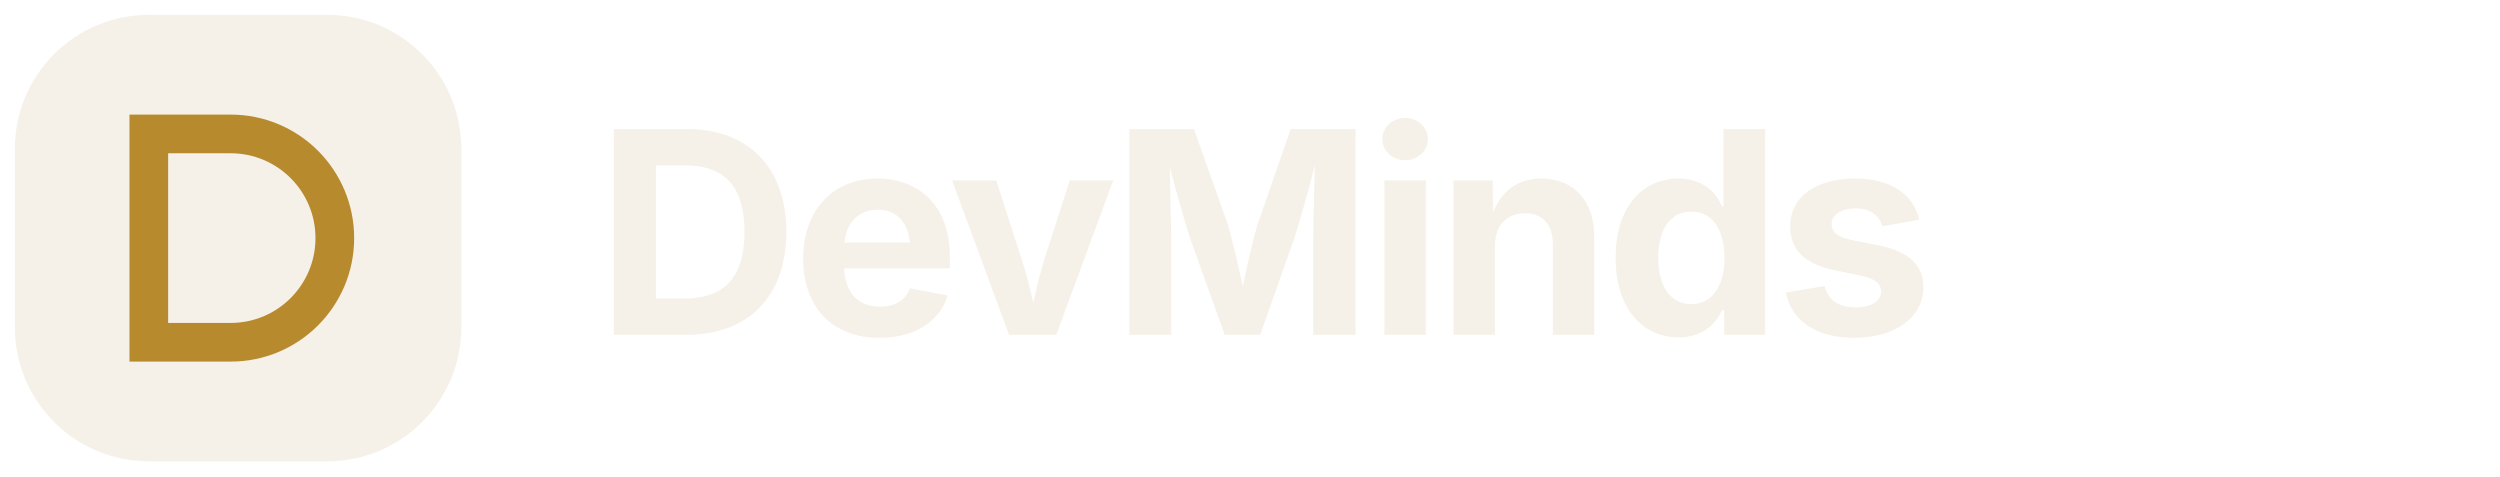
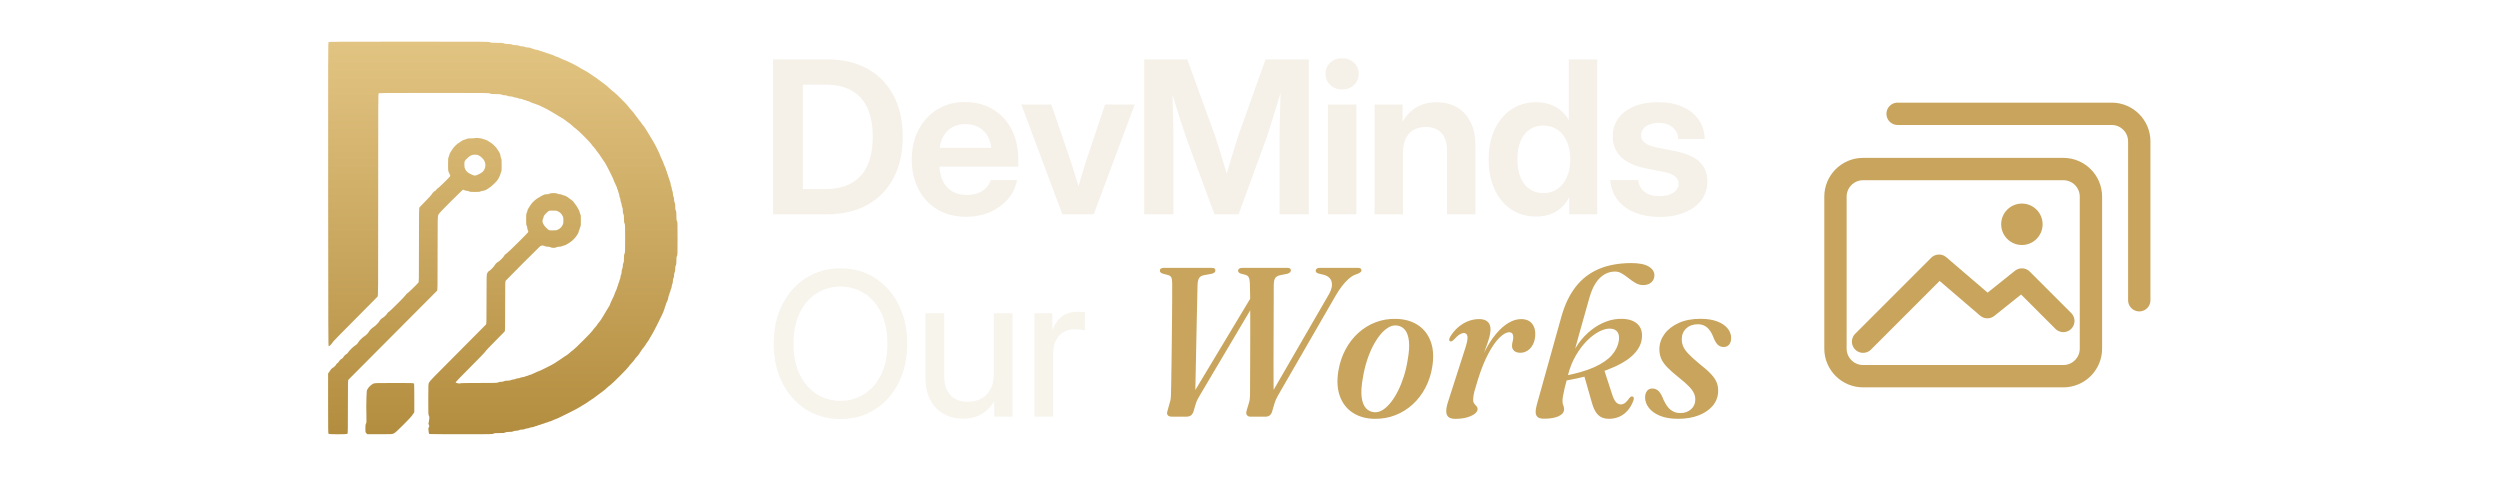
- <svg xmlns="http://www.w3.org/2000/svg" width="168" height="32" viewBox="0 0 168 32" role="img" aria-label="DevMinds">
-   <rect x="1" y="1" width="30" height="30" rx="9" fill="#F5F1E8" />
-   <path d="M10 9h5.5a7 7 0 0 1 0 14H10z" fill="none" stroke="#B88A2E" stroke-width="2.6" />
-   <text x="40" y="22.5" font-family="Inter,Segoe UI,Arial,sans-serif" font-size="19" font-weight="700" letter-spacing="-.5" fill="#F5F1E8">DevMinds</text>
+ <svg xmlns="http://www.w3.org/2000/svg" viewBox="0 0 168 32" width="168" height="32">
+   <defs>
+     <linearGradient id="gm" x1="0" y1="1" x2="0" y2="0">
+       <stop offset="0" stop-color="#E2C482" />
+       <stop offset="1" stop-color="#B38D3F" />
+     </linearGradient>
+   </defs>
+   <g transform="translate(22.048,0.000) scale(0.1)">
+     <g transform="translate(0.00,28.00) scale(0.1957) translate(-60,-64)">
+       <g transform="translate(0,1480) scale(0.1,-0.1)">
+         <path d="M616 14144 c-15 -14 -16 -499 -14 -5227 3 -4922 4 -5212 20 -5215 22 -4 111 85 138 139 13 25 301 320 768 787 411 411 757 760 769 776 23 29 23 29 23 3497 0 3139 1 3469 16 3483 14 14 200 16 1900 16 1865 0 1885 0 1924 -20 34 -18 59 -20 200 -20 141 0 166 -2 200 -20 26 -14 59 -20 100 -20 41 0 74 -6 100 -20 26 -14 59 -20 100 -20 41 0 74 -6 100 -20 22 -11 58 -20 80 -20 22 0 58 -9 80 -20 22 -11 58 -20 80 -20 22 0 58 -9 80 -20 22 -11 49 -20 60 -20 11 0 38 -9 60 -20 22 -11 48 -20 60 -20 11 0 56 -18 100 -40 44 -22 89 -40 100 -40 12 0 38 -9 60 -20 22 -11 48 -20 60 -20 26 0 434 -204 480 -240 19 -15 64 -42 100 -60 36 -18 81 -45 100 -60 19 -15 67 -44 105 -64 82 -42 146 -86 230 -154 33 -27 74 -56 90 -65 17 -8 68 -52 115 -97 47 -45 102 -90 122 -101 49 -25 492 -468 516 -516 11 -21 48 -67 82 -103 34 -36 70 -81 80 -100 10 -19 37 -55 60 -80 23 -25 50 -61 61 -80 11 -19 35 -57 54 -85 19 -27 48 -70 65 -95 17 -25 46 -67 65 -95 47 -67 295 -560 295 -585 0 -11 27 -74 60 -140 33 -66 60 -129 60 -140 0 -12 9 -38 20 -60 11 -22 20 -49 20 -60 0 -11 9 -38 20 -60 11 -22 20 -58 20 -80 0 -22 9 -58 20 -80 11 -22 20 -58 20 -80 0 -22 9 -58 20 -80 11 -22 20 -58 20 -80 0 -22 9 -58 20 -80 15 -30 20 -59 20 -120 0 -61 5 -90 20 -120 17 -33 20 -59 20 -160 0 -101 3 -127 20 -160 19 -38 20 -59 20 -520 0 -461 -1 -482 -20 -520 -17 -33 -20 -59 -20 -160 0 -101 -3 -127 -20 -160 -14 -26 -20 -59 -20 -100 0 -41 -6 -74 -20 -100 -14 -26 -20 -59 -20 -100 0 -41 -6 -74 -20 -100 -11 -22 -20 -58 -20 -80 0 -22 -9 -58 -20 -80 -11 -22 -20 -49 -20 -60 0 -11 -9 -38 -20 -60 -11 -22 -20 -49 -20 -60 0 -11 -9 -38 -20 -60 -11 -22 -20 -48 -20 -60 0 -11 -18 -56 -40 -100 -22 -44 -40 -89 -40 -100 0 -11 -36 -92 -80 -180 -44 -88 -80 -170 -80 -183 0 -13 -15 -44 -34 -68 -18 -24 -48 -74 -66 -109 -18 -36 -45 -81 -60 -100 -15 -19 -42 -64 -60 -100 -18 -36 -45 -81 -60 -100 -15 -19 -34 -48 -43 -65 -8 -16 -34 -50 -57 -75 -23 -25 -50 -61 -60 -80 -10 -19 -46 -64 -80 -100 -34 -36 -71 -82 -81 -103 -25 -48 -627 -650 -677 -676 -20 -11 -66 -47 -102 -81 -36 -34 -81 -70 -100 -81 -19 -10 -57 -35 -85 -54 -27 -19 -70 -48 -95 -65 -25 -17 -67 -46 -95 -65 -27 -19 -63 -42 -80 -51 -16 -9 -46 -29 -65 -44 -46 -36 -534 -280 -560 -280 -11 0 -74 -27 -140 -60 -66 -33 -129 -60 -140 -60 -12 0 -38 -9 -60 -20 -22 -11 -49 -20 -60 -20 -11 0 -38 -9 -60 -20 -22 -11 -58 -20 -80 -20 -22 0 -58 -9 -80 -20 -22 -11 -58 -20 -80 -20 -22 0 -58 -9 -80 -20 -22 -11 -58 -20 -80 -20 -22 0 -58 -9 -80 -20 -30 -15 -59 -20 -120 -20 -61 0 -90 -5 -120 -20 -26 -14 -59 -20 -100 -20 -41 0 -74 -6 -100 -20 -38 -19 -59 -20 -656 -20 -449 0 -626 -3 -650 -12 -25 -9 -42 -9 -71 0 -21 6 -48 14 -60 17 -13 4 -23 13 -23 21 0 8 225 239 500 514 310 310 507 515 520 540 12 24 145 165 328 348 169 169 317 320 330 336 22 29 22 29 22 876 0 847 0 847 23 876 29 37 1119 1129 1170 1172 47 39 106 43 167 12 26 -14 59 -20 100 -20 41 0 74 -6 100 -20 53 -27 147 -27 200 0 26 14 59 20 100 20 41 0 74 6 100 20 22 11 49 20 60 20 26 0 114 44 160 80 19 15 49 34 65 43 41 21 170 149 191 189 9 18 32 53 51 77 18 24 33 55 33 68 0 13 9 41 20 63 11 22 20 49 20 60 0 11 9 38 20 60 18 35 20 59 20 220 0 161 -2 185 -20 220 -11 22 -20 48 -20 60 0 34 -96 212 -140 260 -22 25 -51 63 -63 85 -12 22 -37 49 -55 60 -18 11 -61 43 -95 71 -68 56 -154 104 -187 104 -11 0 -38 9 -60 20 -22 11 -58 20 -80 20 -22 0 -58 9 -80 20 -57 29 -223 29 -280 0 -26 -13 -59 -20 -100 -20 -52 0 -73 -6 -153 -46 -50 -26 -108 -59 -127 -74 -19 -15 -49 -34 -65 -43 -42 -21 -170 -149 -191 -189 -9 -18 -29 -49 -44 -68 -36 -46 -80 -134 -80 -160 0 -11 -9 -38 -20 -60 -18 -35 -20 -59 -20 -220 0 -161 2 -185 20 -220 11 -22 20 -58 20 -80 0 -22 9 -59 21 -81 19 -39 19 -42 3 -67 -32 -49 -705 -712 -742 -731 -43 -22 -63 -43 -86 -89 -22 -42 -150 -169 -196 -192 -47 -24 -97 -75 -121 -122 -24 -46 -159 -181 -198 -198 -18 -7 -36 -29 -54 -66 -27 -54 -27 -54 -27 -898 0 -843 0 -843 -22 -872 -13 -16 -449 -455 -970 -976 -817 -817 -952 -956 -978 -1007 -30 -60 -30 -60 -30 -581 0 -508 0 -522 21 -562 16 -31 19 -52 15 -87 -13 -111 -22 -167 -29 -178 -4 -7 1 -30 13 -53 20 -40 20 -40 -1 -81 -21 -42 -21 -55 -3 -179 3 -25 12 -48 18 -52 6 -4 496 -8 1089 -8 1058 0 1079 0 1117 20 34 18 59 20 200 20 141 0 166 2 200 20 32 16 59 20 140 20 81 0 108 4 140 20 26 14 59 20 100 20 41 0 74 6 100 20 26 14 59 20 100 20 41 0 74 6 100 20 22 11 58 20 80 20 22 0 58 9 80 20 22 11 58 20 80 20 22 0 58 9 80 20 22 11 49 20 60 20 11 0 38 9 60 20 22 11 49 20 60 20 11 0 38 9 60 20 22 11 49 20 60 20 11 0 38 9 60 20 22 11 49 20 60 20 11 0 38 9 60 20 22 11 48 20 60 20 11 0 56 18 100 40 44 22 89 40 100 40 26 0 754 364 800 400 19 15 67 44 105 64 39 20 93 52 120 71 28 19 70 48 95 65 25 17 68 46 95 65 28 19 64 42 80 51 17 10 58 41 93 71 35 29 67 53 72 53 5 0 37 24 72 53 35 30 77 61 93 70 17 8 68 52 115 97 47 45 102 90 122 101 50 26 612 588 637 637 11 21 56 76 101 122 45 46 90 99 100 119 10 20 46 65 80 101 34 36 69 78 77 95 9 16 28 46 43 65 15 19 34 49 43 65 8 17 34 50 57 75 23 25 50 61 61 80 19 34 59 95 118 176 16 22 43 69 61 105 18 35 45 80 60 99 36 46 400 774 400 800 0 12 9 38 20 60 11 22 20 49 20 60 0 11 9 38 20 60 11 22 20 48 20 60 0 11 18 56 40 100 27 54 40 93 40 120 0 23 9 58 20 80 11 22 20 49 20 60 0 11 9 38 20 60 11 22 20 49 20 60 0 11 9 38 20 60 11 22 20 58 20 80 0 22 9 58 20 80 14 26 20 59 20 100 0 41 6 74 20 100 14 26 20 59 20 100 0 41 6 74 20 100 15 30 20 59 20 120 0 61 5 90 20 120 17 33 20 59 20 160 0 101 3 127 20 160 19 38 20 59 20 600 0 541 -1 562 -20 600 -17 34 -20 59 -20 180 0 121 -3 146 -20 180 -16 32 -20 59 -20 140 0 81 -4 108 -20 140 -14 26 -20 59 -20 100 0 41 -6 74 -20 100 -14 26 -20 59 -20 100 0 41 -6 74 -20 100 -11 22 -20 58 -20 80 0 22 -9 58 -20 80 -11 22 -20 58 -20 80 0 22 -9 58 -20 80 -11 22 -20 49 -20 60 0 11 -9 38 -20 60 -11 22 -20 49 -20 60 0 11 -9 38 -20 60 -11 22 -20 49 -20 60 0 11 -9 38 -20 60 -11 22 -20 48 -20 60 0 11 -18 56 -40 100 -22 44 -40 89 -40 100 0 11 -27 74 -60 140 -33 66 -60 129 -60 140 0 26 -204 434 -240 480 -15 19 -42 64 -60 100 -18 36 -45 81 -60 100 -15 19 -42 64 -60 100 -18 36 -45 81 -60 100 -15 19 -34 49 -43 65 -8 17 -34 50 -57 75 -23 25 -50 61 -60 80 -10 19 -37 55 -60 80 -23 25 -50 61 -60 80 -10 19 -37 55 -60 80 -23 25 -50 61 -60 81 -10 20 -55 73 -100 119 -45 46 -90 101 -101 122 -25 49 -467 492 -517 517 -20 11 -84 65 -142 121 -58 56 -118 109 -135 117 -16 9 -58 40 -93 70 -35 29 -67 53 -72 53 -5 0 -37 24 -72 53 -35 30 -76 61 -93 71 -16 9 -52 32 -80 51 -27 19 -70 48 -95 65 -25 17 -67 46 -95 65 -27 19 -99 60 -160 91 -60 31 -126 69 -145 84 -46 36 -454 240 -480 240 -11 0 -74 27 -140 60 -66 33 -129 60 -140 60 -11 0 -56 18 -100 40 -44 22 -89 40 -100 40 -12 0 -38 9 -60 20 -22 11 -49 20 -60 20 -11 0 -38 9 -60 20 -22 11 -49 20 -60 20 -11 0 -38 9 -60 20 -22 11 -49 20 -60 20 -11 0 -38 9 -60 20 -22 11 -58 20 -80 20 -22 0 -58 9 -80 20 -22 11 -49 20 -60 20 -11 0 -38 9 -60 20 -26 14 -59 20 -100 20 -41 0 -74 6 -100 20 -26 14 -59 20 -100 20 -41 0 -74 6 -100 20 -30 15 -59 20 -120 20 -61 0 -90 5 -120 20 -32 16 -59 20 -140 20 -81 0 -108 4 -140 20 -35 18 -59 20 -240 20 -181 0 -205 2 -240 20 -39 20 -59 20 -2784 20 -2482 0 -2746 -2 -2760 -16z m7882 -5813 c73 -37 116 -81 153 -153 26 -52 29 -67 29 -158 0 -91 -3 -106 -29 -158 -37 -72 -80 -116 -153 -153 -54 -27 -64 -29 -182 -29 -124 0 -124 0 -165 34 -163 136 -223 264 -171 366 11 22 20 50 20 63 0 35 56 102 153 185 39 32 39 32 163 32 118 0 128 -2 182 -29z M5660 10850 c-8 -5 -70 -10 -138 -10 -103 0 -129 -3 -162 -20 -22 -11 -49 -20 -60 -20 -26 0 -114 -44 -160 -80 -19 -15 -49 -34 -65 -43 -42 -21 -170 -149 -191 -189 -9 -18 -29 -49 -44 -68 -36 -46 -80 -134 -80 -160 0 -11 -9 -38 -20 -60 -18 -36 -20 -59 -20 -260 0 -220 0 -220 41 -301 39 -79 40 -81 23 -107 -30 -47 -393 -399 -423 -412 -16 -6 -35 -24 -41 -40 -6 -16 -24 -33 -39 -40 -38 -15 -99 -76 -122 -122 -11 -21 -104 -123 -207 -226 -103 -103 -197 -200 -209 -216 -23 -29 -23 -29 -23 -1296 0 -1267 0 -1267 -22 -1296 -47 -60 -349 -352 -377 -364 -17 -7 -35 -25 -42 -43 -17 -40 -557 -580 -597 -596 -17 -7 -36 -25 -43 -42 -15 -38 -113 -135 -159 -159 -47 -24 -97 -75 -121 -122 -24 -47 -151 -173 -199 -198 -48 -25 -136 -112 -160 -160 -24 -48 -112 -135 -160 -160 -48 -25 -175 -151 -199 -198 -24 -47 -75 -98 -122 -122 -48 -25 -222 -199 -238 -238 -7 -17 -25 -35 -41 -42 -36 -15 -105 -84 -120 -120 -6 -15 -24 -33 -40 -40 -36 -15 -105 -84 -120 -120 -6 -15 -24 -34 -40 -40 -16 -6 -34 -25 -40 -41 -15 -36 -74 -94 -126 -123 -21 -12 -48 -36 -59 -54 -11 -18 -37 -55 -58 -84 l-37 -52 0 -1027 c0 -921 2 -1029 16 -1043 23 -24 625 -24 648 0 14 14 16 111 16 923 0 908 0 908 22 937 13 16 696 702 1518 1524 822 822 1505 1508 1518 1524 22 29 22 29 22 1293 0 1264 0 1264 30 1324 25 49 95 124 415 444 212 211 396 392 409 400 23 15 27 15 65 -4 22 -12 59 -21 81 -21 22 0 58 -9 80 -20 34 -18 59 -20 200 -20 141 0 166 2 200 20 22 11 58 20 80 20 44 0 122 35 180 80 19 15 49 34 66 43 17 9 81 66 142 126 99 98 117 121 162 211 27 55 50 109 50 120 0 12 9 38 20 60 18 35 20 59 20 240 0 181 -2 205 -20 240 -11 22 -20 58 -20 80 0 44 -35 122 -80 180 -15 19 -35 50 -44 68 -21 40 -149 168 -191 189 -16 9 -46 28 -65 43 -46 36 -134 80 -160 80 -12 0 -35 8 -53 17 -18 10 -66 21 -107 25 -41 4 -91 10 -110 13 -19 3 -42 1 -50 -5z m118 -599 c75 -38 155 -117 192 -191 43 -85 43 -194 1 -278 -16 -32 -44 -73 -63 -91 -49 -48 -218 -131 -268 -131 -50 0 -219 83 -268 131 -19 18 -47 59 -63 91 -26 52 -29 66 -29 161 0 119 0 120 105 220 91 88 151 116 253 117 72 0 90 -4 140 -29z M2140 2411 c-70 -37 -152 -117 -187 -184 -28 -51 -28 -56 -36 -292 -8 -281 -8 -315 -1 -622 4 -220 4 -235 -16 -272 -17 -34 -20 -59 -20 -167 0 -126 0 -126 34 -160 l34 -34 426 0 c427 0 427 0 486 30 47 24 112 83 329 299 148 148 278 285 287 303 9 18 32 53 51 77 l33 44 0 488 c0 430 -2 489 -16 503 -14 14 -89 16 -682 16 -667 -1 -667 -1 -722 -29z" fill="url(#gm)" />
+       </g>
+     </g>
+     <path d="M335.007 144.0H308.429V127.04H333.917Q344.831 127.04 351.945 122.945Q359.06 118.85 362.54 110.982Q366.02 103.113 366.02 91.877Q366.02 80.656 362.547 72.845Q359.074 65.034 352.038 60.958Q345.002 56.883 334.309 56.883H307.933V39.923H335.587Q351.153 39.923 362.5 46.234Q373.848 52.545 379.993 64.206Q386.138 75.868 386.138 91.878Q386.138 107.933 379.987 119.617Q373.837 131.301 362.412 137.651Q350.987 144.0 335.007 144.0ZM319.032 39.923V144.0H299.041V39.923ZM428.676 145.676Q417.566 145.676 409.367 140.733Q401.169 135.789 396.693 127.077Q392.217 118.365 392.217 107.196Q392.217 95.918 396.793 87.203Q401.368 78.487 409.43 73.524Q417.493 68.562 427.963 68.562Q436.024 68.562 442.599 71.34Q449.173 74.118 453.92 79.24Q458.666 84.362 461.226 91.373Q463.786 98.384 463.786 106.85V112.019H399.384V99.369H454.416L445.827 102.554Q445.827 96.645 443.688 92.349Q441.549 88.053 437.634 85.722Q433.719 83.391 428.309 83.391Q422.969 83.391 419.057 85.722Q415.146 88.053 413.007 92.349Q410.868 96.645 410.868 102.554V110.884Q410.868 116.895 413.015 121.442Q415.163 125.989 419.265 128.505Q423.367 131.022 429.179 131.022Q433.412 131.022 436.686 129.773Q439.96 128.525 442.155 126.267Q444.35 124.009 445.311 121.016H462.969Q461.603 128.291 456.794 133.838Q451.985 139.386 444.724 142.531Q437.463 145.676 428.676 145.676ZM493.426 144.0 465.87 70.238H486.015L498.829 107.678Q500.918 113.992 502.813 120.307Q504.707 126.621 506.548 132.936H501.987Q503.834 126.621 505.678 120.307Q507.522 113.992 509.541 107.678L522.145 70.238H542.049L514.493 144.0ZM548.415 144.0V39.923H577.379L596.113 91.528Q597.147 94.643 598.561 99.168Q599.976 103.692 601.476 108.638Q602.976 113.583 604.273 118.05Q605.571 122.517 606.363 125.517H601.425Q602.218 122.517 603.496 118.05Q604.774 113.583 606.259 108.638Q607.743 103.692 609.142 99.168Q610.54 94.643 611.536 91.528L629.976 39.923H659.01V144.0H639.385V92.702Q639.385 89.255 639.483 84.596Q639.581 79.937 639.733 74.691Q639.885 69.445 640.021 64.082Q640.157 58.72 640.195 53.865H642.633Q641.013 59.258 639.305 64.858Q637.597 70.458 636.001 75.688Q634.405 80.918 633.022 85.289Q631.639 89.66 630.598 92.702L611.868 144.0H595.62L576.719 92.702Q575.678 89.66 574.244 85.289Q572.811 80.918 571.18 75.688Q569.549 70.458 567.787 64.858Q566.025 59.258 564.296 53.865H567.268Q567.345 58.72 567.462 64.082Q567.579 69.445 567.731 74.691Q567.883 79.937 567.981 84.596Q568.078 89.255 568.078 92.702V144.0ZM671.886 144.0V70.238H690.99V144.0ZM681.406 60.124Q676.608 60.124 673.431 57.11Q670.255 54.097 670.255 49.608Q670.255 45.116 673.431 42.128Q676.608 39.141 681.374 39.141Q686.196 39.141 689.377 42.125Q692.558 45.11 692.558 49.64Q692.558 54.117 689.373 57.12Q686.187 60.124 681.406 60.124ZM722.356 102.656V144.0H703.251V70.238H722.045V89.22H718.566Q722.104 79.388 728.581 74.052Q735.058 68.715 744.889 68.715Q752.709 68.715 758.573 72.089Q764.437 75.463 767.711 81.959Q770.986 88.455 770.986 97.864V144.0H751.881V101.154Q751.881 93.376 748.17 89.354Q744.46 85.333 737.656 85.333Q733.221 85.333 729.763 87.152Q726.306 88.972 724.331 92.8Q722.356 96.628 722.356 102.656ZM811.83 145.523Q802.229 145.523 795.031 140.7Q787.833 135.876 783.867 127.218Q779.901 118.56 779.901 107.056Q779.901 95.702 783.914 87.06Q787.927 78.417 795.109 73.566Q802.292 68.715 811.704 68.715Q816.524 68.715 820.622 70.014Q824.721 71.314 828.016 73.928Q831.311 76.542 833.654 80.569H833.763V39.923H852.867V144.0H834.042V132.698H833.934Q831.72 136.991 828.386 139.847Q825.052 142.704 820.867 144.114Q816.681 145.523 811.83 145.523ZM816.569 129.775Q822.063 129.775 826.149 126.965Q830.235 124.155 832.488 119.039Q834.741 113.922 834.741 107.056Q834.741 100.151 832.488 95.066Q830.235 89.981 826.149 87.172Q822.063 84.362 816.569 84.362Q811.376 84.362 807.457 87.018Q803.539 89.674 801.373 94.721Q799.208 99.767 799.208 107.056Q799.208 114.307 801.373 119.385Q803.539 124.463 807.457 127.119Q811.376 129.775 816.569 129.775ZM894.892 145.771Q885.616 145.771 878.325 142.888Q871.034 140.005 866.628 134.464Q862.223 128.923 861.608 121.016H880.447Q881.013 126.104 884.643 128.952Q888.273 131.801 894.549 131.801Q900.63 131.801 904.091 129.452Q907.552 127.103 907.552 123.44Q907.552 120.317 904.95 118.4Q902.348 116.482 897.735 115.553L884.98 113.011Q874.335 110.849 868.809 105.453Q863.284 100.057 863.284 91.616Q863.284 84.732 867.018 79.563Q870.751 74.394 877.611 71.525Q884.47 68.656 893.778 68.656Q903.033 68.656 909.993 71.68Q916.954 74.705 920.913 80.234Q924.872 85.762 925.081 93.411H907.262Q907.192 88.738 903.607 85.651Q900.022 82.563 894.281 82.563Q888.731 82.563 885.528 84.982Q882.326 87.4 882.326 90.924Q882.326 94.015 884.818 95.967Q887.309 97.92 891.707 98.863L905.341 101.594Q916.43 103.857 921.657 108.788Q926.883 113.72 926.883 121.84Q926.883 129.125 922.804 134.502Q918.725 139.879 911.5 142.825Q904.276 145.771 894.892 145.771Z" fill="#F5F1E8" />
+     <path d="M344.307 281.58Q331.305 281.58 321.166 275.123Q311.028 268.666 305.248 257.258Q299.468 245.85 299.468 231.029Q299.468 216.078 305.248 204.667Q311.028 193.256 321.166 186.802Q331.305 180.348 344.307 180.348Q357.369 180.348 367.475 186.802Q377.581 193.256 383.363 204.667Q389.146 216.078 389.146 231.029Q389.146 245.856 383.363 257.264Q377.581 268.672 367.475 275.126Q357.369 281.58 344.307 281.58ZM344.307 269.385Q352.974 269.385 360.145 264.935Q367.316 260.485 371.597 251.916Q375.877 243.348 375.877 231.029Q375.877 218.645 371.597 210.044Q367.316 201.443 360.145 196.993Q352.974 192.542 344.307 192.542Q335.646 192.542 328.475 196.993Q321.304 201.443 317.021 210.044Q312.737 218.645 312.737 231.029Q312.737 243.348 317.021 251.916Q321.304 260.485 328.475 264.935Q335.646 269.385 344.307 269.385ZM426.801 281.34Q419.759 281.34 413.987 278.256Q408.215 275.171 404.834 269.02Q401.452 262.869 401.452 253.731V210.493H414.004V252.479Q414.004 261.153 418.185 265.574Q422.366 269.994 429.849 269.994Q434.739 269.994 438.708 268.019Q442.677 266.044 445.024 261.791Q447.371 257.538 447.371 250.827V210.493H459.923V280.0H447.64V262.943H450.823Q447.419 272.266 441.33 276.803Q435.242 281.34 426.801 281.34ZM474.679 280.0V210.493H486.68V221.574H486.931Q488.84 216.028 492.975 212.782Q497.11 209.535 503.685 209.535Q505.235 209.535 506.542 209.655Q507.849 209.775 508.59 209.894V221.972Q507.867 221.793 505.902 221.523Q503.938 221.253 501.496 221.253Q497.655 221.253 494.388 223.037Q491.12 224.82 489.175 228.539Q487.23 232.258 487.23 238.069V280.0Z" fill="#F5F1E8" opacity="0.82" />
+     <path d="M621.562 197.574 623.728 201.676 585.945 265.421Q584.807 267.252 584.159 268.61Q583.512 269.967 582.902 271.974L581.507 276.648Q580.943 278.286 579.824 279.143Q578.705 280.0 576.636 280.0H567.102Q565.138 280.0 564.289 279.069Q563.44 278.138 564.026 276.314L565.674 270.374Q566.074 269.14 566.244 267.84Q566.414 266.54 566.412 265.141Q566.478 263.164 566.569 258.207Q566.659 253.25 566.756 246.362Q566.852 239.474 566.947 231.657Q567.043 223.84 567.112 216.057Q567.181 208.274 567.225 201.517Q567.269 194.759 567.228 190.114Q567.226 187.745 566.655 186.483Q566.083 185.221 564.347 184.807L561.159 183.962Q559.995 183.609 559.467 183.124Q558.938 182.638 558.938 181.893Q558.938 180.96 559.645 180.48Q560.352 180.0 561.693 180.0H593.771Q595.183 180.0 595.724 180.458Q596.264 180.917 596.264 181.74Q596.264 182.507 595.678 183.061Q595.093 183.614 593.876 183.948L588.552 184.943Q586.281 185.359 585.347 186.808Q584.414 188.257 584.274 191.293Q584.205 194.345 584.094 199.315Q583.983 204.286 583.839 210.619Q583.695 216.952 583.553 224.118Q583.412 231.283 583.262 238.746Q583.112 246.209 582.964 253.445Q582.816 260.681 582.669 267.093L578.802 268.702ZM663.664 181.986Q663.664 181.088 664.384 180.544Q665.105 180.0 666.393 180.0H692.016Q693.362 180.0 693.891 180.451Q694.421 180.902 694.421 181.724Q694.421 183.021 691.619 184.081L689.845 184.738Q687.874 185.538 685.671 187.512Q683.469 189.486 681.305 192.3Q679.14 195.114 677.169 198.507L638.354 265.731Q637.602 266.971 636.996 268.343Q636.39 269.714 635.752 271.843L634.397 276.505Q633.912 278.283 632.749 279.142Q631.585 280.0 629.964 280.0H619.805Q618.207 280.0 617.428 278.91Q616.65 277.819 617.269 275.881L618.705 271.067Q619.155 269.669 619.351 268.293Q619.547 266.917 619.543 265.533Q619.555 263.067 619.576 257.435Q619.597 251.802 619.632 244.327Q619.666 236.852 619.681 228.687Q619.695 220.521 619.683 212.865Q619.671 205.209 619.618 199.18Q619.564 193.15 619.426 190.105Q619.29 187.614 618.657 186.339Q618.024 185.064 616.207 184.617L613.238 183.829Q612.483 183.55 612.005 183.093Q611.526 182.636 611.526 182.024Q611.526 181.017 612.28 180.508Q613.033 180.0 614.378 180.0H644.688Q645.826 180.0 646.406 180.421Q646.986 180.843 646.986 181.743Q646.986 182.512 646.372 183.044Q645.759 183.576 644.697 183.948L639.528 185Q637.25 185.526 636.371 186.987Q635.493 188.448 635.481 191.748Q635.486 194.269 635.465 199.795Q635.445 205.321 635.42 212.639Q635.395 219.957 635.363 227.977Q635.331 235.998 635.325 243.623Q635.319 251.248 635.353 257.395Q635.388 263.543 635.433 267.038L631.74 268.302L672.645 197.593Q675.25 192.957 674.378 189.43Q673.507 185.902 669.147 184.662L665.419 183.774Q663.664 183.179 663.664 181.986ZM717.769 214.293Q726.35 214.488 732.349 218.441Q738.347 222.393 740.978 229.564Q743.609 236.736 741.981 246.638Q740.75 254.212 737.36 260.629Q733.971 267.045 728.831 271.746Q723.69 276.448 717.17 279.001Q710.65 281.555 703.138 281.44Q694.869 281.326 688.818 277.508Q682.767 273.69 680.032 266.542Q677.297 259.393 678.871 249.412Q680.188 241.486 683.649 234.962Q687.109 228.438 692.295 223.737Q697.481 219.036 703.963 216.557Q710.445 214.079 717.769 214.293ZM703.19 277.033Q706.014 277.205 708.821 275.414Q711.628 273.624 714.238 270.301Q716.847 266.979 719.059 262.527Q721.271 258.076 722.921 252.845Q724.571 247.614 725.452 242.036Q726.895 234.243 726.325 229.196Q725.755 224.15 723.58 221.581Q721.405 219.012 717.95 218.7Q715.095 218.462 712.259 220.211Q709.424 221.96 706.776 225.274Q704.128 228.588 701.869 233.081Q699.609 237.574 697.937 242.913Q696.264 248.252 695.35 253.998Q693.907 261.905 694.55 266.911Q695.193 271.917 697.471 274.351Q699.75 276.786 703.19 277.033ZM753.924 229.34Q753.362 229.06 753.37 228.301Q753.378 227.543 754.009 226.352Q756.197 222.695 759.262 220.021Q762.326 217.348 765.968 215.889Q769.609 214.431 773.455 214.431Q777.252 214.431 779.194 216.189Q781.136 217.948 781.136 221.29Q781.136 224.002 780.146 227.36Q779.157 230.717 777.69 234.593Q776.224 238.469 774.752 242.714Q773.281 246.96 772.319 251.429L771.405 251.217Q773.881 242.819 777.325 236.041Q780.769 229.262 784.808 224.433Q788.847 219.605 793.163 217.018Q797.478 214.431 801.714 214.431Q806.643 214.431 809.08 217.524Q811.516 220.617 811.207 225.457Q810.966 229.088 809.545 231.689Q808.124 234.29 805.952 235.671Q803.781 237.052 801.207 237.052Q798.464 237.052 797.027 235.757Q795.59 234.462 795.59 232.438Q795.59 230.898 796.015 229.481Q796.44 228.064 796.44 226.638Q796.44 225.074 795.794 224.173Q795.147 223.271 793.716 223.271Q790.924 223.271 787.272 226.805Q783.621 230.338 779.795 237.431Q775.969 244.524 772.614 255.257Q771.102 260.04 770.286 263.139Q769.469 266.238 769.469 268.581Q769.469 270.31 770.212 271.251Q770.955 272.193 771.707 272.955Q772.459 273.717 772.459 275.005Q772.459 276.498 770.593 278.011Q768.726 279.524 765.339 280.492Q761.952 281.46 757.395 281.46Q754.247 281.46 752.796 280.126Q751.345 278.793 751.39 276.177Q751.436 273.562 752.714 269.691L764.136 234.126Q766.078 228.21 765.633 225.996Q765.188 223.783 763.281 223.783Q762.026 223.783 760.434 224.736Q758.843 225.688 756.374 228.369Q755.555 229.126 754.999 229.337Q754.443 229.548 753.924 229.34ZM836.276 241.245Q836.957 238.336 837.978 234.485Q839 230.633 840.396 225.64Q841.793 220.648 843.578 214.348Q845.364 208.048 847.538 200.293Q849.3 193.967 851.952 190.039Q854.605 186.112 857.895 184.296Q861.186 182.481 864.797 182.481Q867.25 182.481 869.524 183.854Q871.797 185.226 874.045 187.029Q876.293 188.831 878.677 190.204Q881.062 191.576 883.7 191.576Q887.271 191.576 889.275 189.676Q891.278 187.776 891.278 184.976Q891.278 181.414 887.431 179.102Q883.583 176.79 875.902 176.79Q863.112 176.79 853.788 180.824Q844.464 184.857 838.297 192.846Q832.131 200.836 828.793 212.743L812.309 271.771Q811.436 274.912 811.488 277.056Q811.54 279.2 812.856 280.282Q814.171 281.364 817.014 281.364Q821.255 281.364 824.282 280.588Q827.309 279.812 828.94 278.404Q830.571 276.995 830.571 275.102Q830.571 273.536 830.045 272.391Q829.519 271.245 829.519 269.581Q829.519 268.221 829.802 266.351Q830.086 264.481 830.928 260.955Q831.771 257.429 833.424 251.224Q835.24 244.417 838.558 238.752Q841.876 233.088 845.957 229.002Q850.038 224.917 854.199 222.765Q858.359 220.614 861.864 220.85Q865.066 221.067 866.516 223.2Q867.966 225.333 867.355 229.005Q866.552 234.221 862.606 238.727Q858.659 243.233 850.77 246.78Q842.881 250.326 830.205 252.693L830.288 256.045Q848.033 252.9 859.34 248.621Q870.647 244.343 876.341 239.071Q882.035 233.8 882.788 227.767Q883.628 221.49 880.157 217.994Q876.686 214.498 869.864 214.264Q864.316 214.067 858.918 216.076Q853.519 218.086 848.716 221.891Q843.914 225.695 840.175 230.968Q836.436 236.241 834.243 242.533ZM843.847 251.643 849.228 270.481Q850.793 276.224 853.406 278.794Q856.019 281.364 860.464 281.44Q864.402 281.479 867.638 280.063Q870.874 278.648 873.346 275.817Q875.819 272.986 877.295 268.771Q877.571 267.707 877.353 267.158Q877.136 266.61 876.576 266.462Q876.112 266.3 875.601 266.531Q875.09 266.762 874.433 267.548Q872.988 269.643 871.565 270.739Q870.143 271.836 868.59 271.76Q866.766 271.683 865.393 270.163Q864.019 268.643 862.833 264.912L857.321 247.955ZM908.6 277.586Q913.047 277.586 915.896 275.031Q918.745 272.476 918.762 268.533Q918.778 266.324 917.85 264.268Q916.921 262.212 914.545 259.72Q912.169 257.229 907.793 253.755Q902.886 249.874 899.962 246.86Q897.038 243.845 895.792 240.892Q894.545 237.938 894.628 234.314Q894.762 228.921 898.127 224.365Q901.493 219.81 907.62 217.027Q913.747 214.245 922.181 214.245Q928.978 214.245 933.553 216.024Q938.128 217.802 940.47 220.7Q942.812 223.598 942.845 226.955Q942.897 229.888 941.527 231.539Q940.157 233.19 937.874 233.19Q935.502 233.19 933.803 231.592Q932.105 229.993 930.605 225.857Q928.919 221.814 926.446 219.854Q923.974 217.893 920.552 217.893Q915.693 217.893 912.683 220.698Q909.674 223.502 909.657 227.988Q909.64 230.381 910.552 232.637Q911.464 234.893 914.032 237.654Q916.6 240.414 921.519 244.469Q926.538 248.395 929.331 251.387Q932.124 254.379 933.195 257.174Q934.266 259.969 934.1 263.376Q933.866 268.631 930.441 272.704Q927.016 276.776 921.049 279.108Q915.081 281.44 907.116 281.44Q899.909 281.44 894.964 279.379Q890.019 277.317 887.517 274.015Q885.014 270.714 885.014 267.069Q885.052 264.402 886.303 262.743Q887.555 261.083 889.814 261.083Q892.407 261.083 894.158 262.862Q895.909 264.641 897.407 268.664Q899.678 273.571 902.407 275.579Q905.136 277.586 908.6 277.586Z" fill="#C8A45C" />
+     <g transform="translate(999.03,44.00) scale(2.32)" fill="none" stroke="#C8A45C" stroke-width="6.47" stroke-linecap="round" stroke-linejoin="round">
+       <path d="M24 14 H86 A8 8 0 0 1 94 22 V68" />
+       <rect x="6" y="30" width="74" height="60" rx="8" />
+       <path d="M14 80 L36 58 L50 70 L60 62 L72 74" />
+     </g>
+     <circle cx="1138.23" cy="150.72" r="13.92" fill="#C8A45C" />
+   </g>
</svg>
